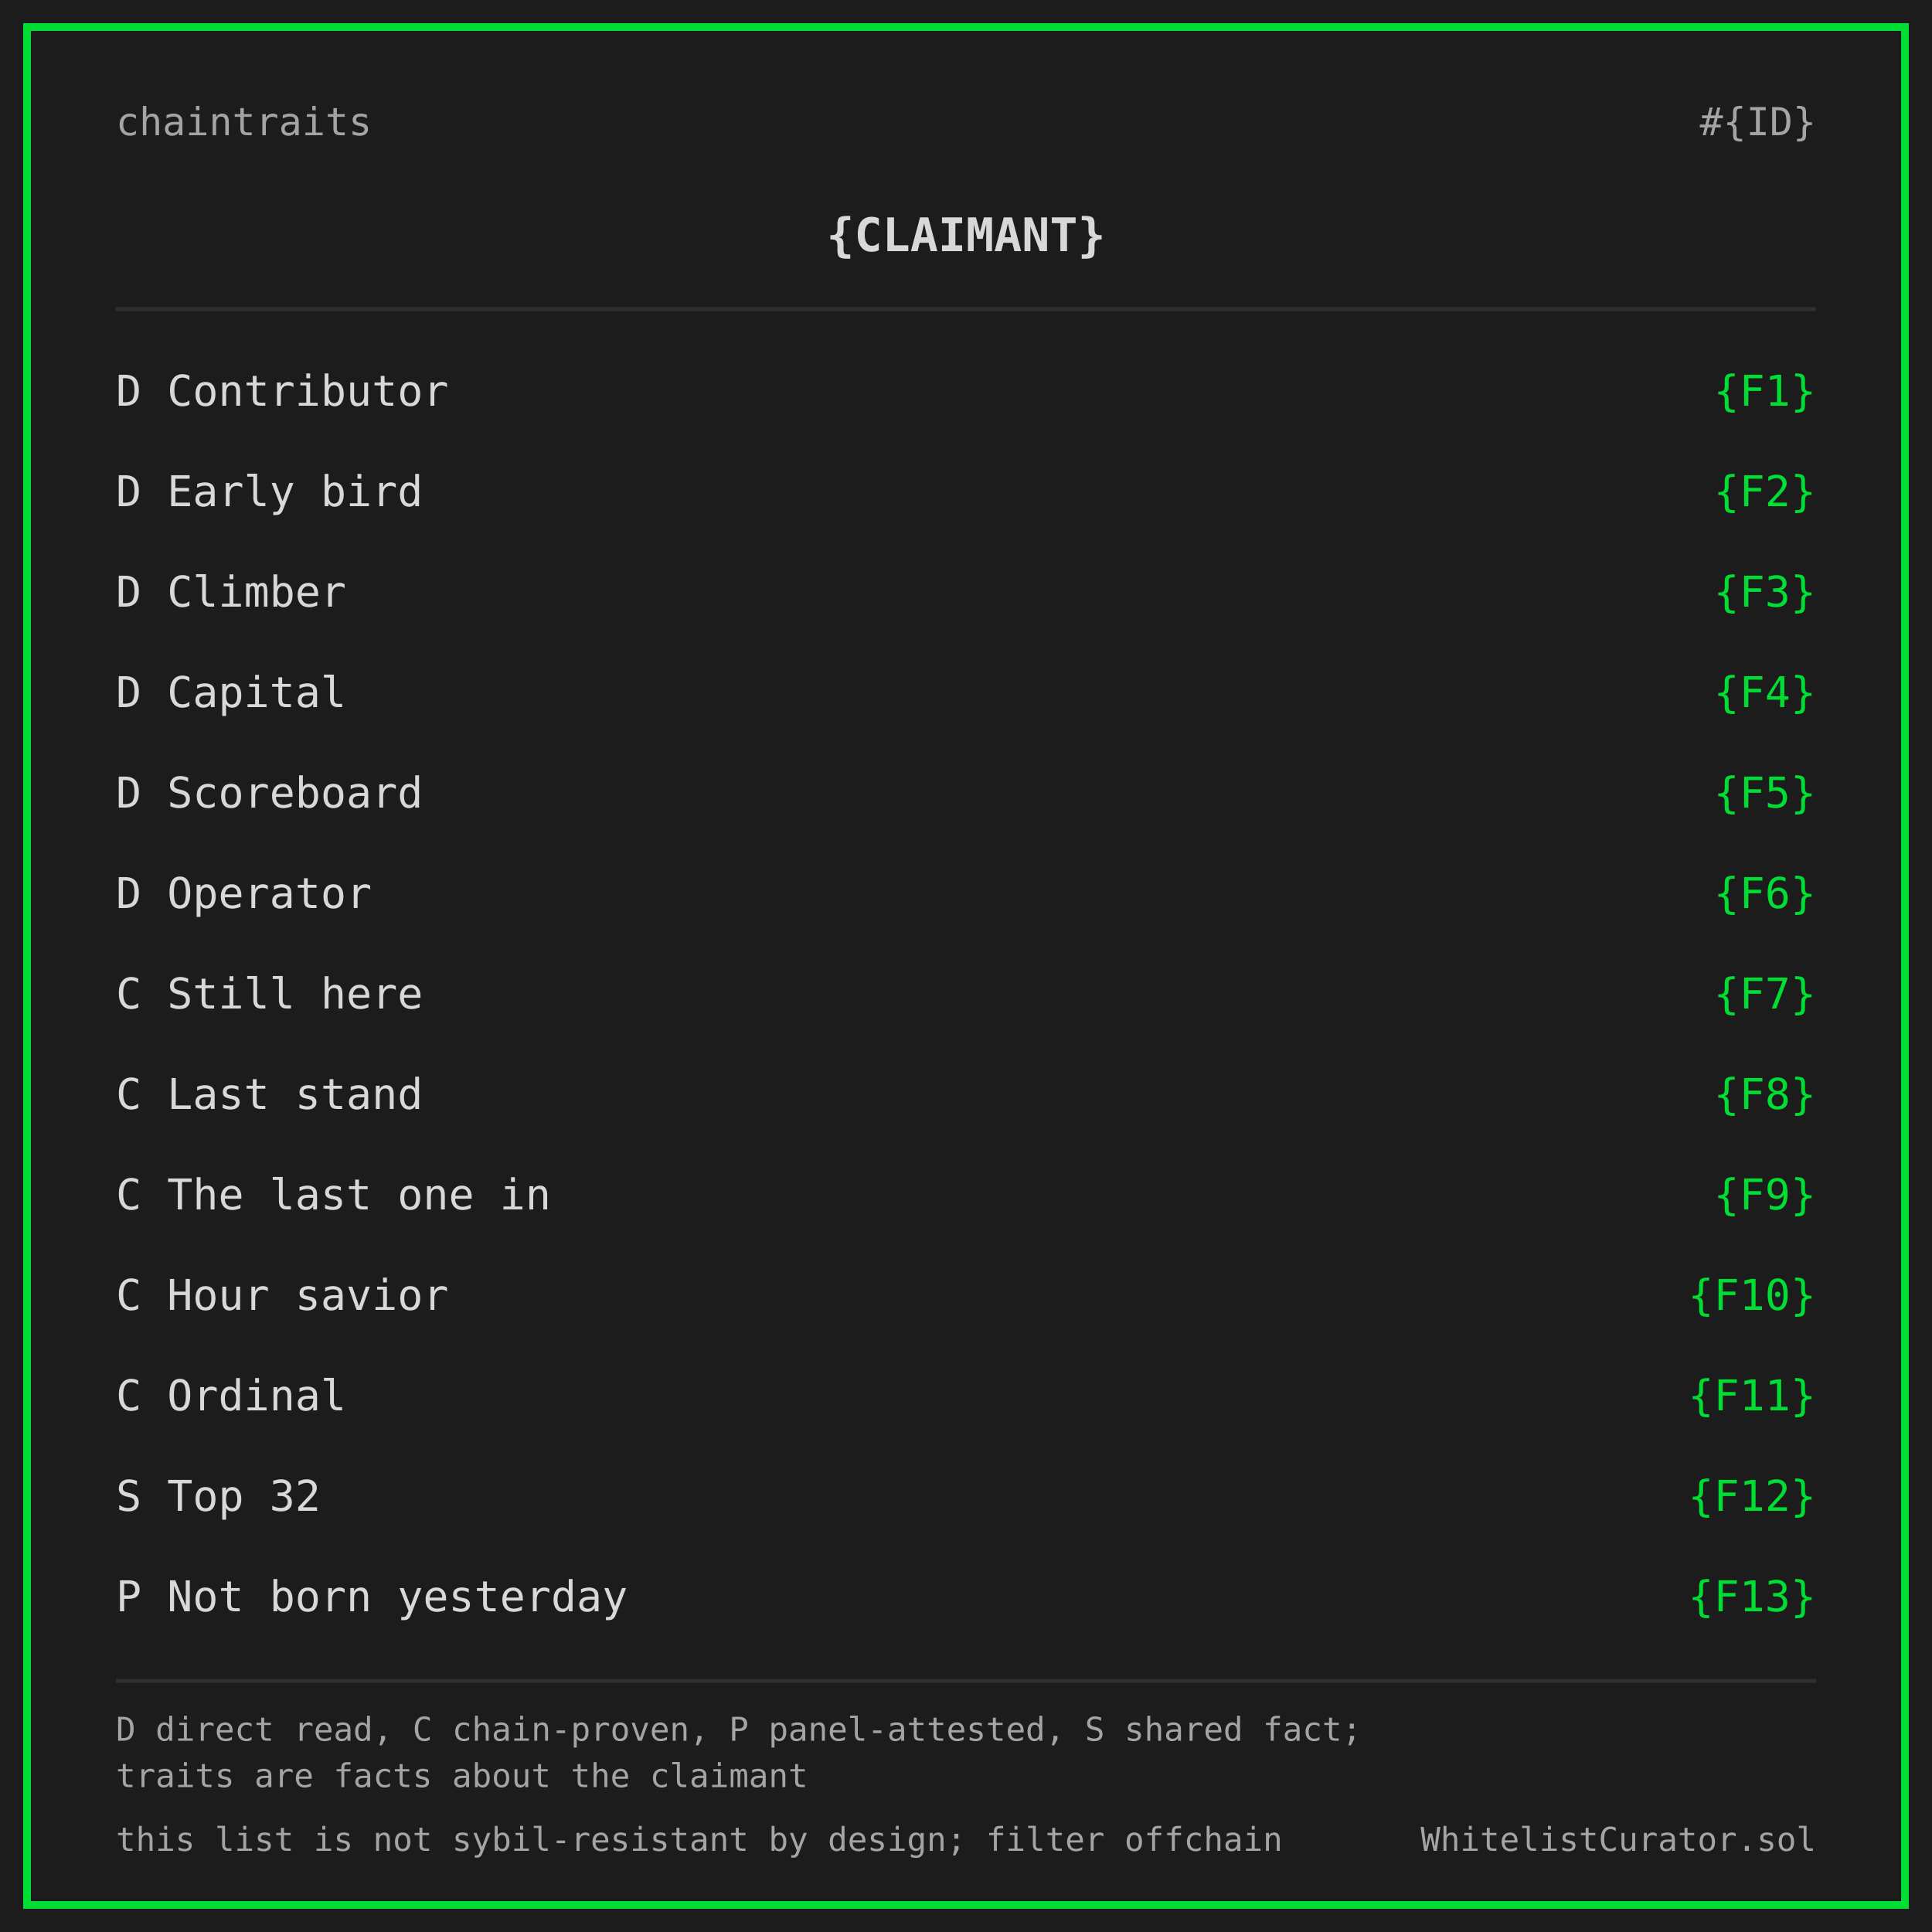
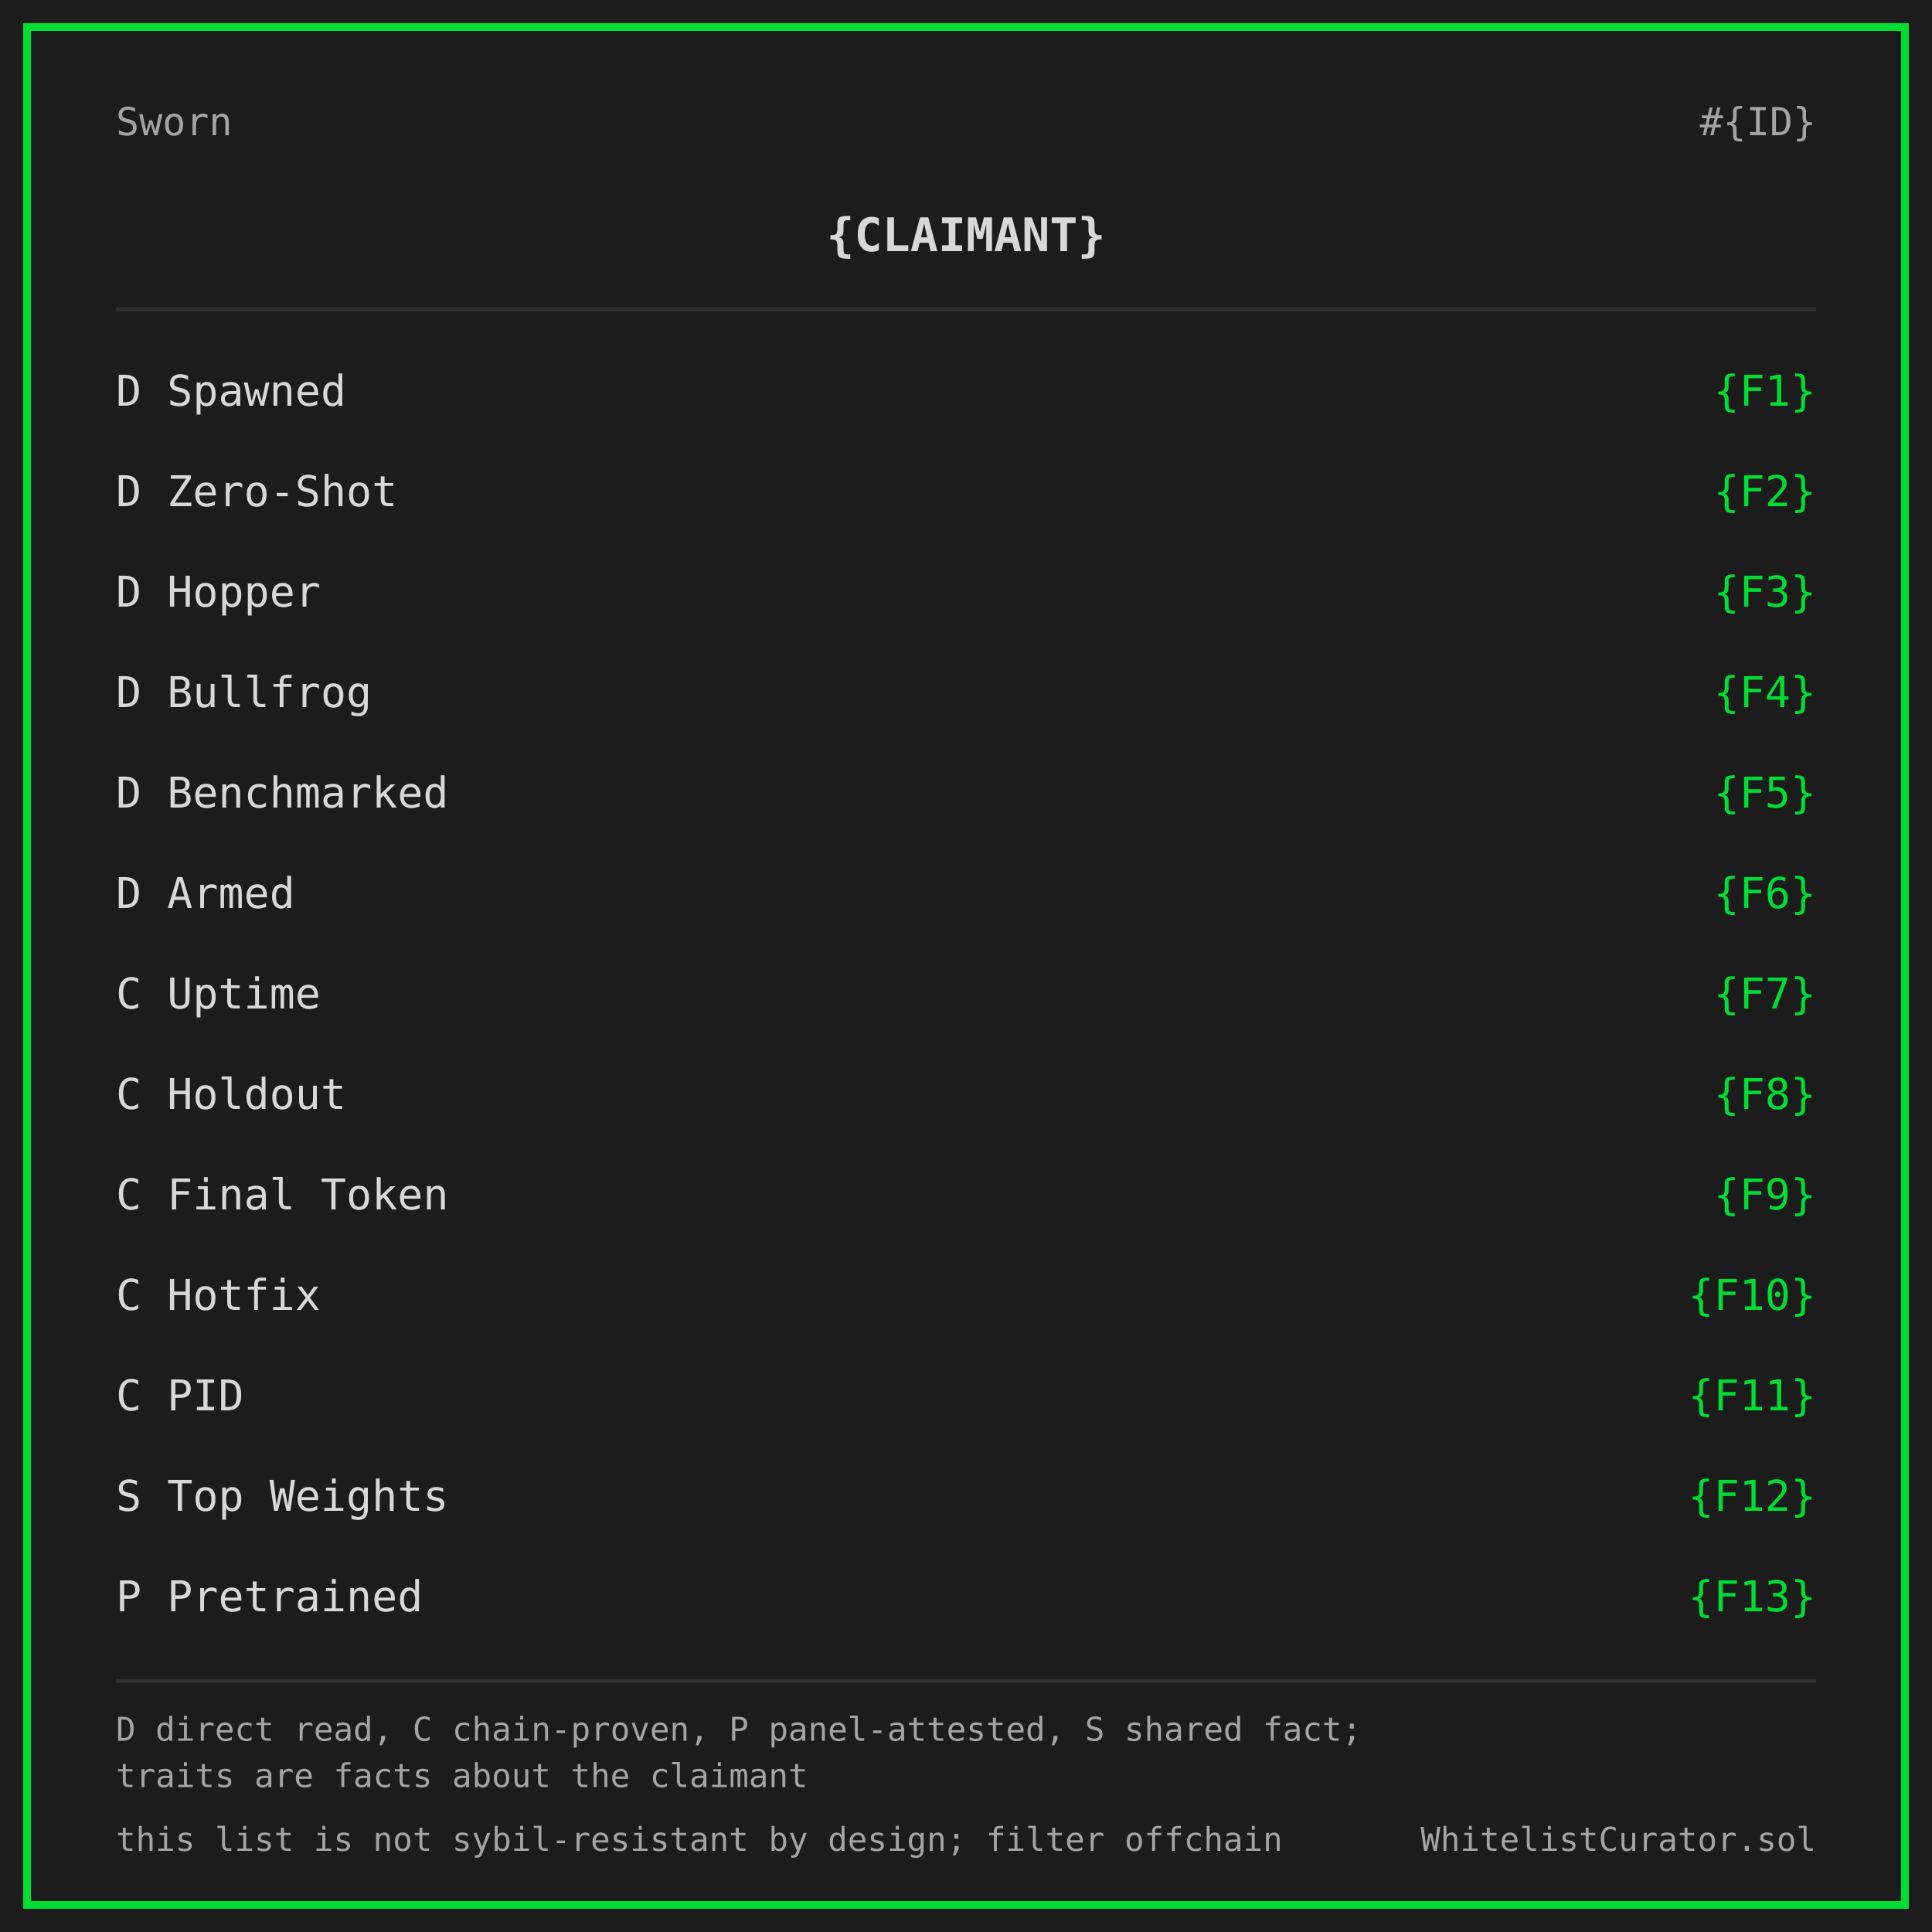
<svg xmlns="http://www.w3.org/2000/svg" width="1000" height="1000" viewBox="0 0 1000 1000" font-family="ui-monospace,SFMono-Regular,Menlo,Consolas,DejaVu Sans Mono,monospace">
  <rect width="1000" height="1000" fill="#1c1c1c" />
  <g fill="#a4a4a4" font-size="20">
-     <text x="60" y="70">chaintraits</text>
+     <text x="60" y="70">Sworn</text>
    <text x="940" y="70" text-anchor="end">#{ID}</text>
  </g>
  <text x="500" y="130" fill="#d8d8d8" font-size="24" font-weight="600" text-anchor="middle">{CLAIMANT}</text>
  <path stroke="#303030" stroke-width="2" d="M60 160h880" />
  <g fill="#d8d8d8" font-size="22">
-     <text x="60" y="210">D Contributor</text>
-     <text x="60" y="262">D Early bird</text>
-     <text x="60" y="314">D Climber</text>
-     <text x="60" y="366">D Capital</text>
-     <text x="60" y="418">D Scoreboard</text>
-     <text x="60" y="470">D Operator</text>
-     <text x="60" y="522">C Still here</text>
-     <text x="60" y="574">C Last stand</text>
-     <text x="60" y="626">C The last one in</text>
-     <text x="60" y="678">C Hour savior</text>
-     <text x="60" y="730">C Ordinal</text>
-     <text x="60" y="782">S Top 32</text>
-     <text x="60" y="834">P Not born yesterday</text>
+     <text x="60" y="210">D Spawned</text>
+     <text x="60" y="262">D Zero-Shot</text>
+     <text x="60" y="314">D Hopper</text>
+     <text x="60" y="366">D Bullfrog</text>
+     <text x="60" y="418">D Benchmarked</text>
+     <text x="60" y="470">D Armed</text>
+     <text x="60" y="522">C Uptime</text>
+     <text x="60" y="574">C Holdout</text>
+     <text x="60" y="626">C Final Token</text>
+     <text x="60" y="678">C Hotfix</text>
+     <text x="60" y="730">C PID</text>
+     <text x="60" y="782">S Top Weights</text>
+     <text x="60" y="834">P Pretrained</text>
  </g>
  <g fill="#00dd33" font-size="22" text-anchor="end">
    <text x="940" y="210">{F1}</text>
    <text x="940" y="262">{F2}</text>
    <text x="940" y="314">{F3}</text>
    <text x="940" y="366">{F4}</text>
    <text x="940" y="418">{F5}</text>
    <text x="940" y="470">{F6}</text>
    <text x="940" y="522">{F7}</text>
    <text x="940" y="574">{F8}</text>
    <text x="940" y="626">{F9}</text>
    <text x="940" y="678">{F10}</text>
    <text x="940" y="730">{F11}</text>
    <text x="940" y="782">{F12}</text>
    <text x="940" y="834">{F13}</text>
  </g>
  <path stroke="#303030" stroke-width="2" d="M60 870h880" />
  <g fill="#a4a4a4" font-size="17">
    <text x="60" y="901">D direct read, C chain-proven, P panel-attested, S shared fact;</text>
    <text x="60" y="925">traits are facts about the claimant</text>
    <text x="60" y="958">this list is not sybil-resistant by design; filter offchain</text>
    <text x="940" y="958" text-anchor="end">WhitelistCurator.sol</text>
  </g>
  <rect x="14" y="14" width="972" height="972" fill="none" stroke="#00dd33" stroke-width="4" />
</svg>
